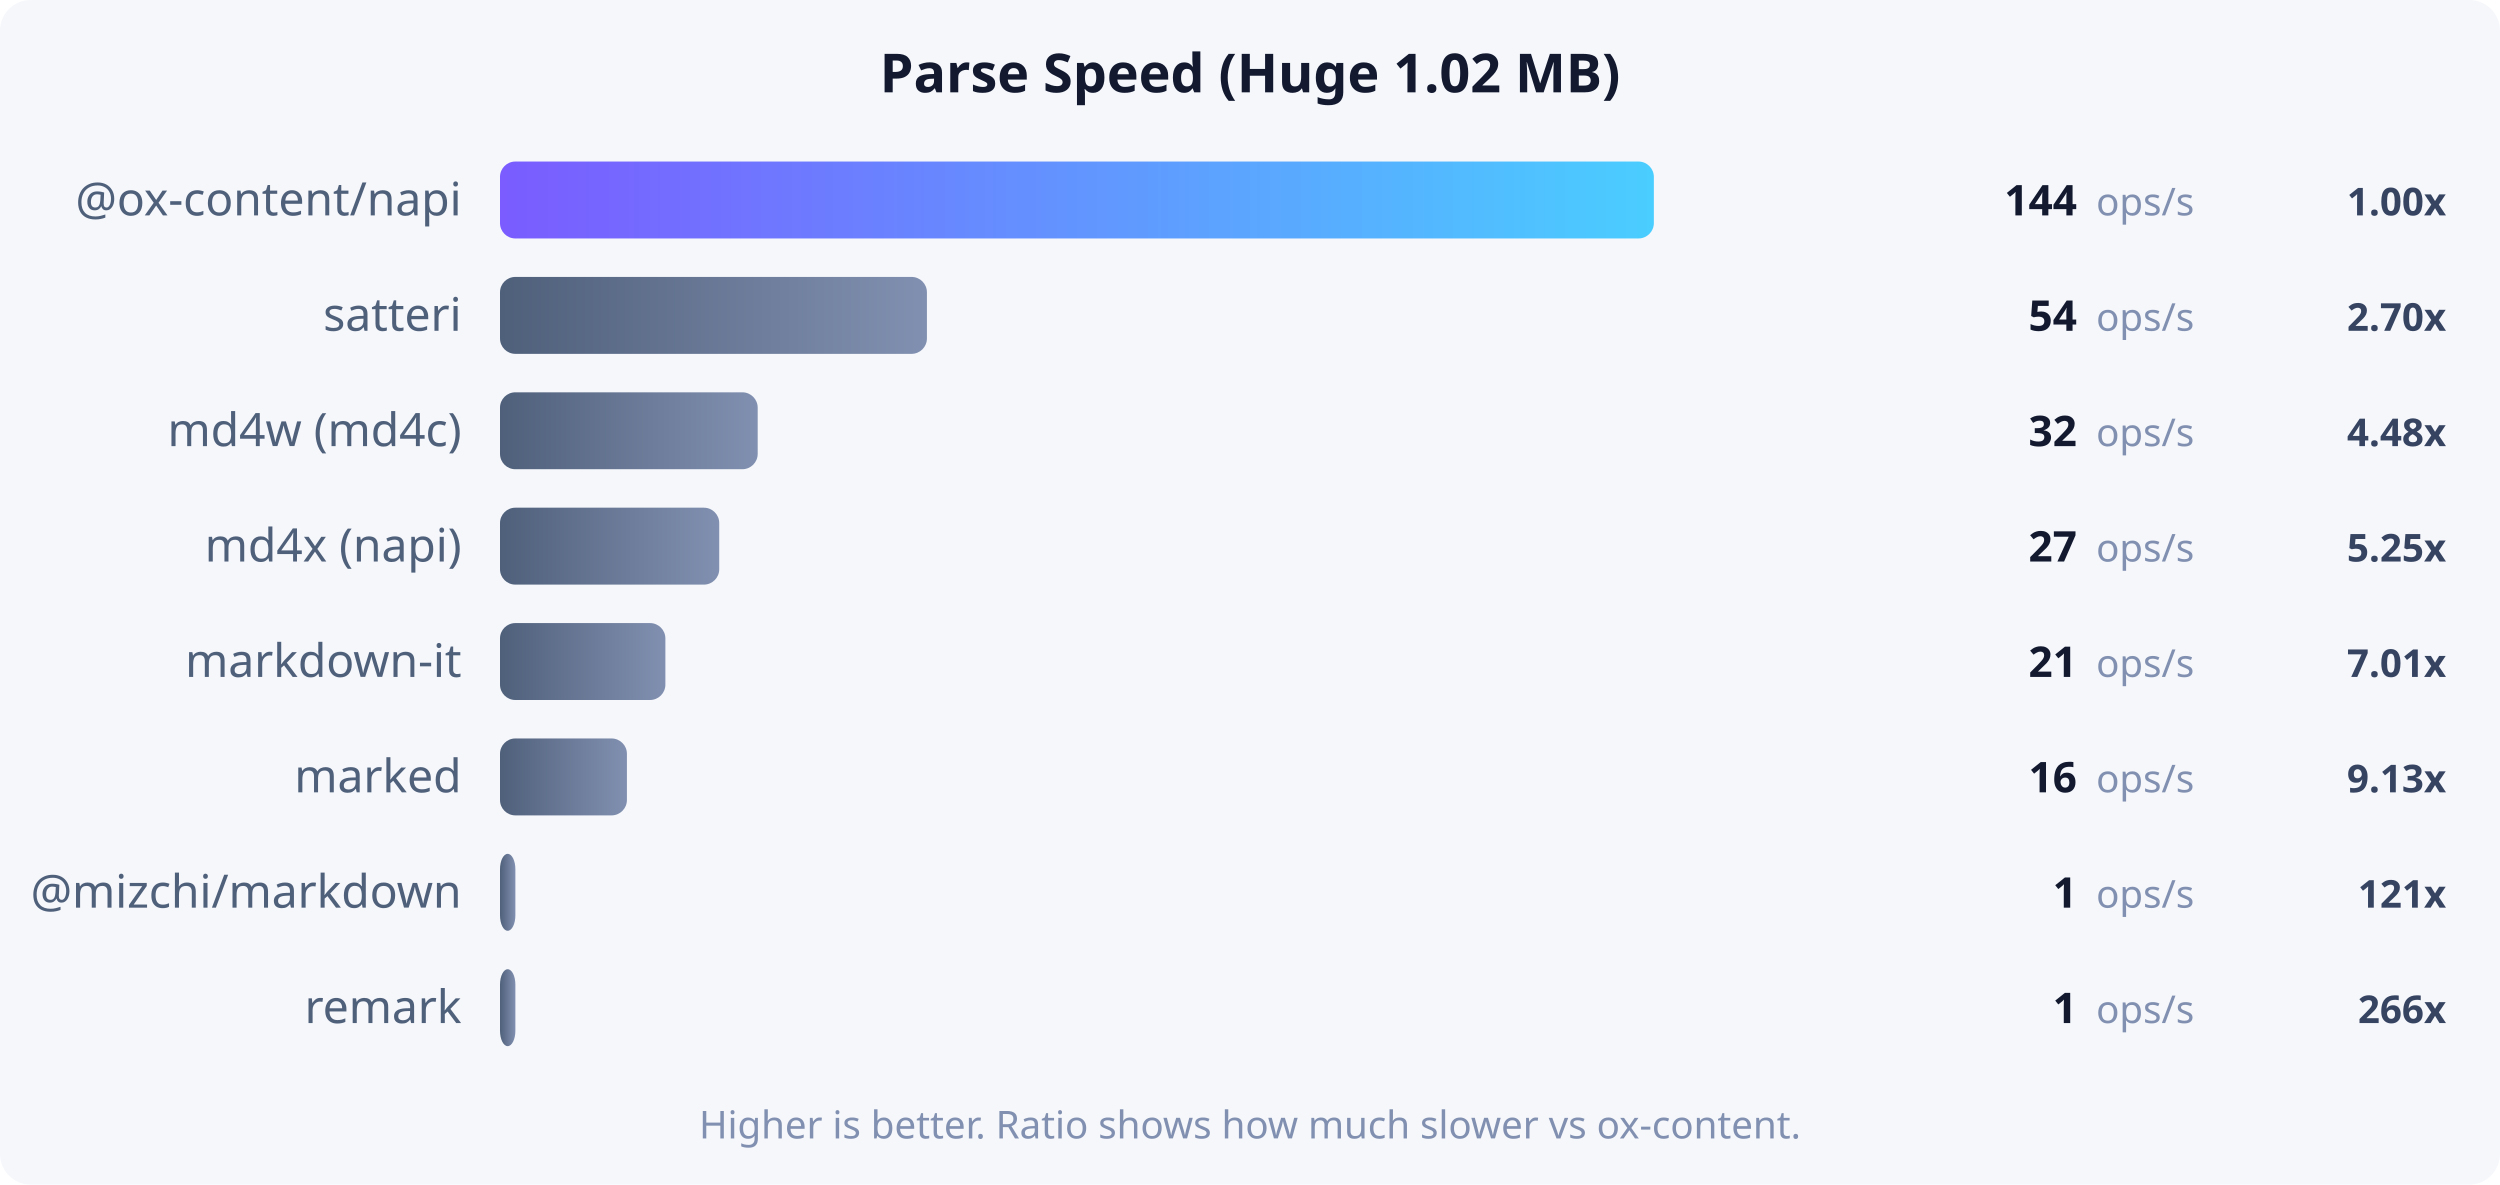
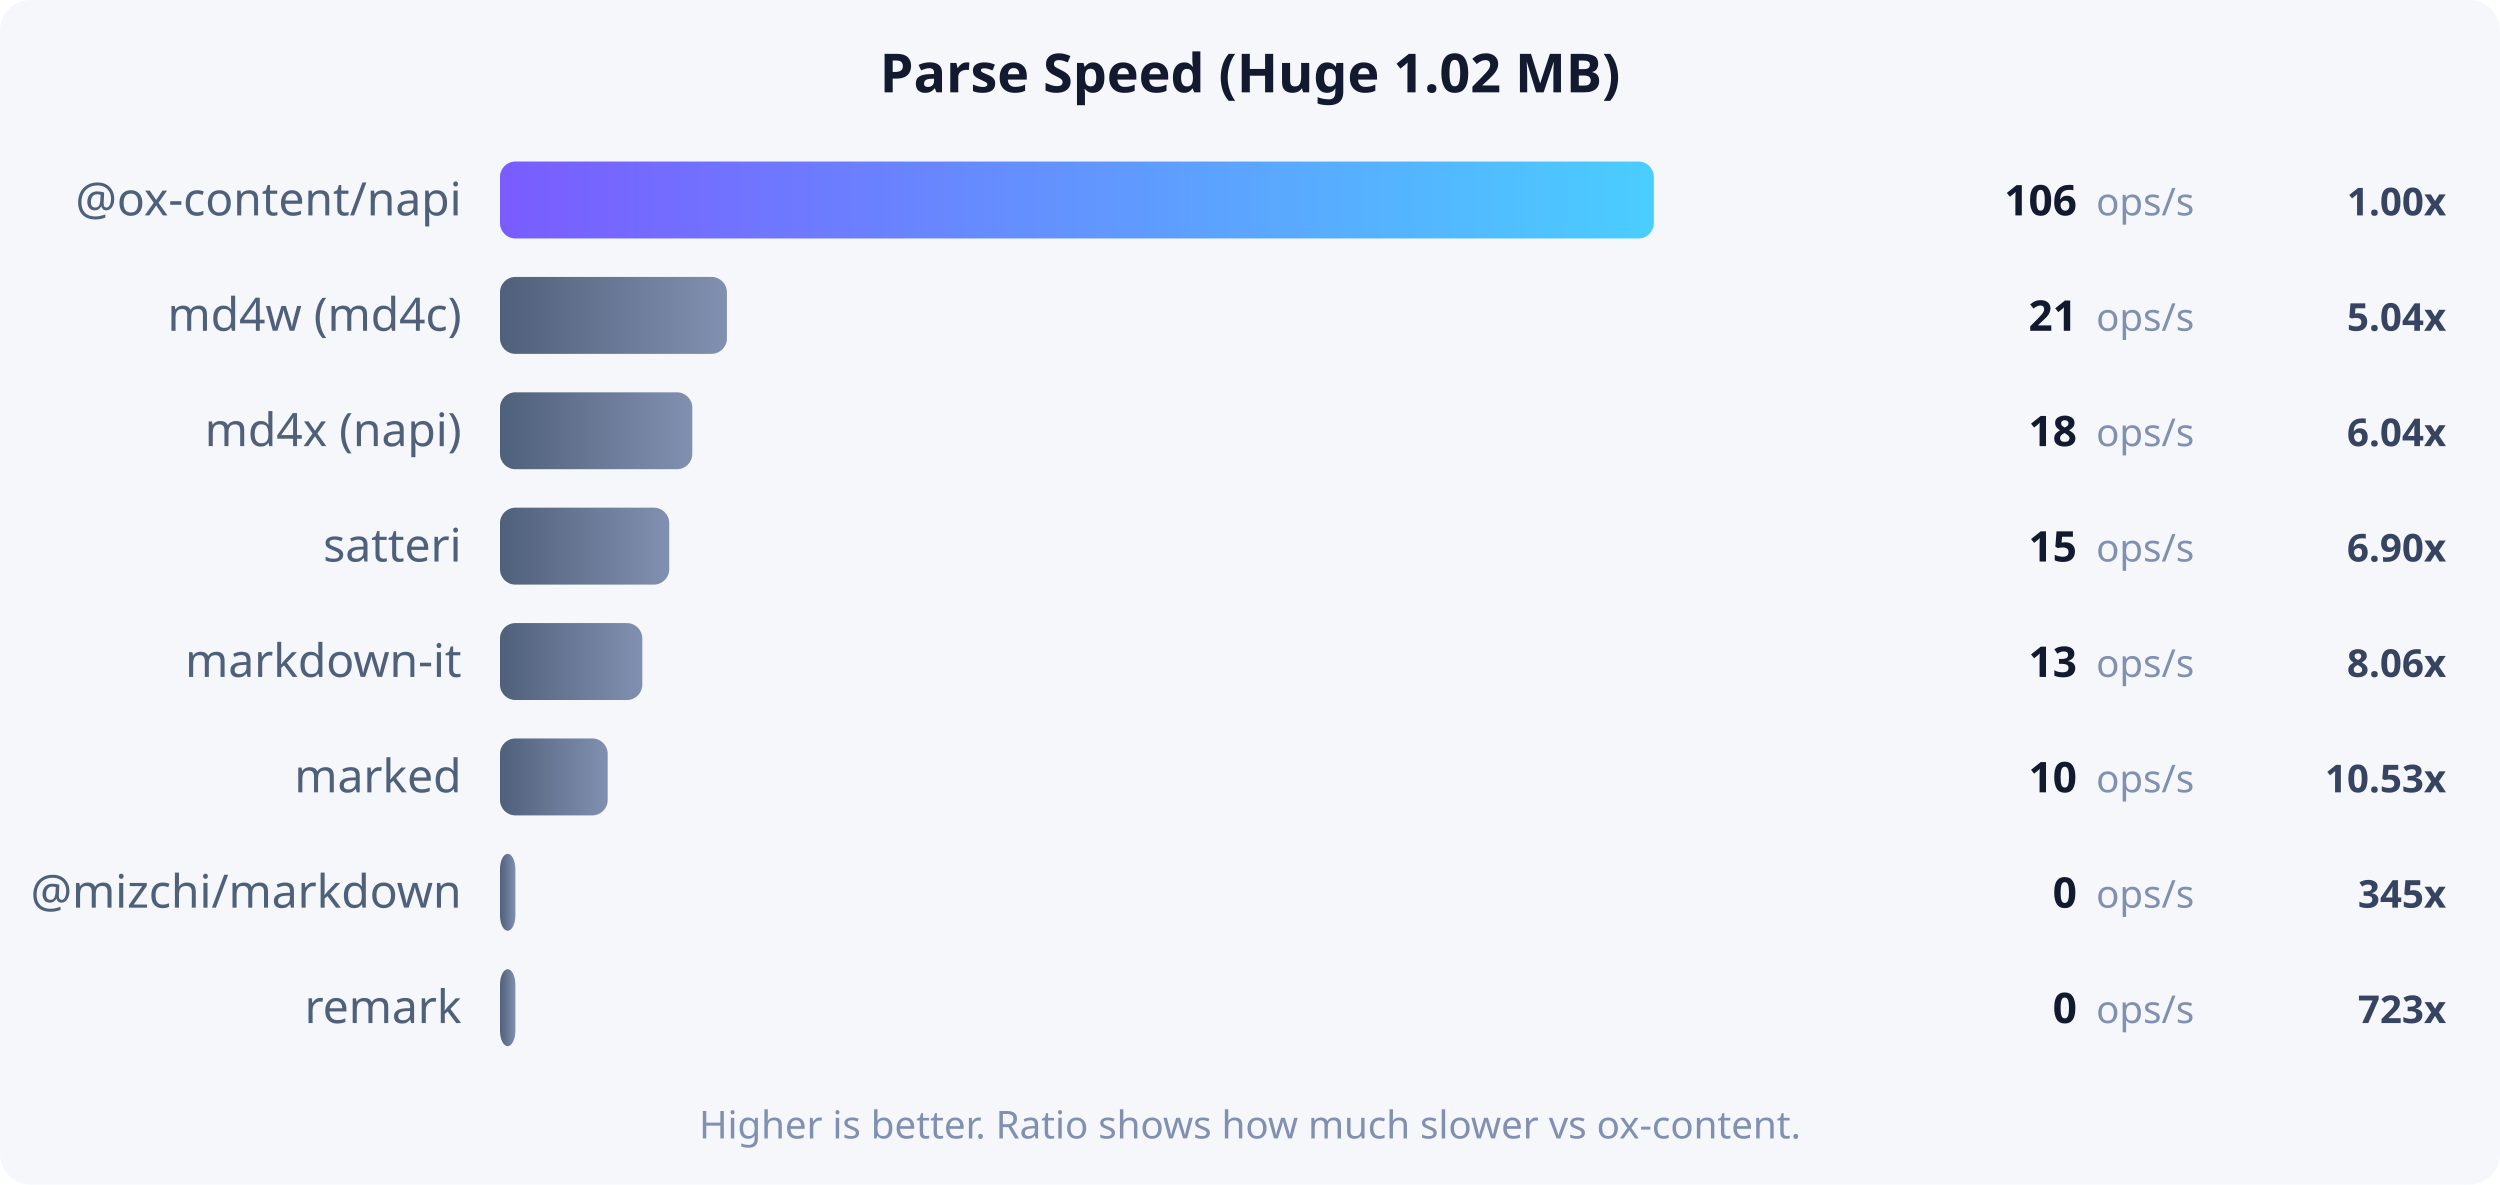
<svg xmlns="http://www.w3.org/2000/svg" viewBox="0 0 650 308">
  <defs>
    <linearGradient id="oxGrad" x1="0%" y1="0%" x2="100%" y2="0%">
      <stop offset="0%" style="stop-color:#7a5cff" />
      <stop offset="100%" style="stop-color:#4acdff" />
    </linearGradient>
    <linearGradient id="grayGrad" x1="0%" y1="0%" x2="100%" y2="0%">
      <stop offset="0%" style="stop-color:#4f607b" />
      <stop offset="100%" style="stop-color:#8190b0" />
    </linearGradient>
  </defs>
  <style>
    .title { font: bold 14px IBM Plex Sans, system-ui, sans-serif; fill: #131a30; }
    .label { font: 12px IBM Plex Sans, system-ui, sans-serif; fill: #4f607b; }
    .value { font: bold 11px IBM Plex Sans, system-ui, sans-serif; fill: #131a30; }
    .unit { font: 10px IBM Plex Sans, system-ui, sans-serif; fill: #8190b0; }
    .ratio { font: bold 10px IBM Plex Sans, system-ui, sans-serif; fill: #364462; }
  </style>
  <rect width="650" height="308" fill="#f5f7fb" rx="8" />
  <text x="325" y="24" text-anchor="middle" class="title">Parse Speed (Huge 1.02 MB)</text>
  <text x="120" y="56" text-anchor="end" class="label">@ox-content/napi</text>
  <rect x="130" y="42" width="300" height="20" rx="4" fill="url(#oxGrad)" />
-   <text x="540" y="56" text-anchor="end" class="value">144</text>
+   <text x="540" y="56" text-anchor="end" class="value">106</text>
  <text x="545" y="56" class="unit">ops/s</text>
  <text x="636" y="56" text-anchor="end" class="ratio">1.00x</text>
-   <text x="120" y="86" text-anchor="end" class="label">satteri</text>
-   <rect x="130" y="72" width="111" height="20" rx="4" fill="url(#grayGrad)" />
-   <text x="540" y="86" text-anchor="end" class="value">54</text>
+   <text x="120" y="86" text-anchor="end" class="label">md4w (md4c)</text>
+   <rect x="130" y="72" width="59" height="20" rx="4" fill="url(#grayGrad)" />
+   <text x="540" y="86" text-anchor="end" class="value">21</text>
  <text x="545" y="86" class="unit">ops/s</text>
-   <text x="636" y="86" text-anchor="end" class="ratio">2.70x</text>
-   <text x="120" y="116" text-anchor="end" class="label">md4w (md4c)</text>
-   <rect x="130" y="102" width="67" height="20" rx="4" fill="url(#grayGrad)" />
-   <text x="540" y="116" text-anchor="end" class="value">32</text>
+   <text x="636" y="86" text-anchor="end" class="ratio">5.04x</text>
+   <text x="120" y="116" text-anchor="end" class="label">md4x (napi)</text>
+   <rect x="130" y="102" width="50" height="20" rx="4" fill="url(#grayGrad)" />
+   <text x="540" y="116" text-anchor="end" class="value">18</text>
  <text x="545" y="116" class="unit">ops/s</text>
-   <text x="636" y="116" text-anchor="end" class="ratio">4.48x</text>
-   <text x="120" y="146" text-anchor="end" class="label">md4x (napi)</text>
-   <rect x="130" y="132" width="57" height="20" rx="4" fill="url(#grayGrad)" />
-   <text x="540" y="146" text-anchor="end" class="value">27</text>
+   <text x="636" y="116" text-anchor="end" class="ratio">6.04x</text>
+   <text x="120" y="146" text-anchor="end" class="label">satteri</text>
+   <rect x="130" y="132" width="44" height="20" rx="4" fill="url(#grayGrad)" />
+   <text x="540" y="146" text-anchor="end" class="value">15</text>
  <text x="545" y="146" class="unit">ops/s</text>
-   <text x="636" y="146" text-anchor="end" class="ratio">5.25x</text>
+   <text x="636" y="146" text-anchor="end" class="ratio">6.90x</text>
  <text x="120" y="176" text-anchor="end" class="label">markdown-it</text>
-   <rect x="130" y="162" width="43" height="20" rx="4" fill="url(#grayGrad)" />
-   <text x="540" y="176" text-anchor="end" class="value">21</text>
+   <rect x="130" y="162" width="37" height="20" rx="4" fill="url(#grayGrad)" />
+   <text x="540" y="176" text-anchor="end" class="value">13</text>
  <text x="545" y="176" class="unit">ops/s</text>
-   <text x="636" y="176" text-anchor="end" class="ratio">7.01x</text>
+   <text x="636" y="176" text-anchor="end" class="ratio">8.06x</text>
  <text x="120" y="206" text-anchor="end" class="label">marked</text>
-   <rect x="130" y="192" width="33" height="20" rx="4" fill="url(#grayGrad)" />
-   <text x="540" y="206" text-anchor="end" class="value">16</text>
+   <rect x="130" y="192" width="28" height="20" rx="4" fill="url(#grayGrad)" />
+   <text x="540" y="206" text-anchor="end" class="value">10</text>
  <text x="545" y="206" class="unit">ops/s</text>
-   <text x="636" y="206" text-anchor="end" class="ratio">9.13x</text>
+   <text x="636" y="206" text-anchor="end" class="ratio">10.53x</text>
  <text x="120" y="236" text-anchor="end" class="label">@mizchi/markdown</text>
  <rect x="130" y="222" width="4" height="20" rx="4" fill="url(#grayGrad)" />
-   <text x="540" y="236" text-anchor="end" class="value">1</text>
+   <text x="540" y="236" text-anchor="end" class="value">0</text>
  <text x="545" y="236" class="unit">ops/s</text>
-   <text x="636" y="236" text-anchor="end" class="ratio">121x</text>
+   <text x="636" y="236" text-anchor="end" class="ratio">345x</text>
  <text x="120" y="266" text-anchor="end" class="label">remark</text>
  <rect x="130" y="252" width="4" height="20" rx="4" fill="url(#grayGrad)" />
-   <text x="540" y="266" text-anchor="end" class="value">1</text>
+   <text x="540" y="266" text-anchor="end" class="value">0</text>
  <text x="545" y="266" class="unit">ops/s</text>
-   <text x="636" y="266" text-anchor="end" class="ratio">266x</text>
+   <text x="636" y="266" text-anchor="end" class="ratio">723x</text>
  <text x="325" y="296" text-anchor="middle" class="unit">Higher is better. Ratio shows how much slower vs ox-content.</text>
</svg>
